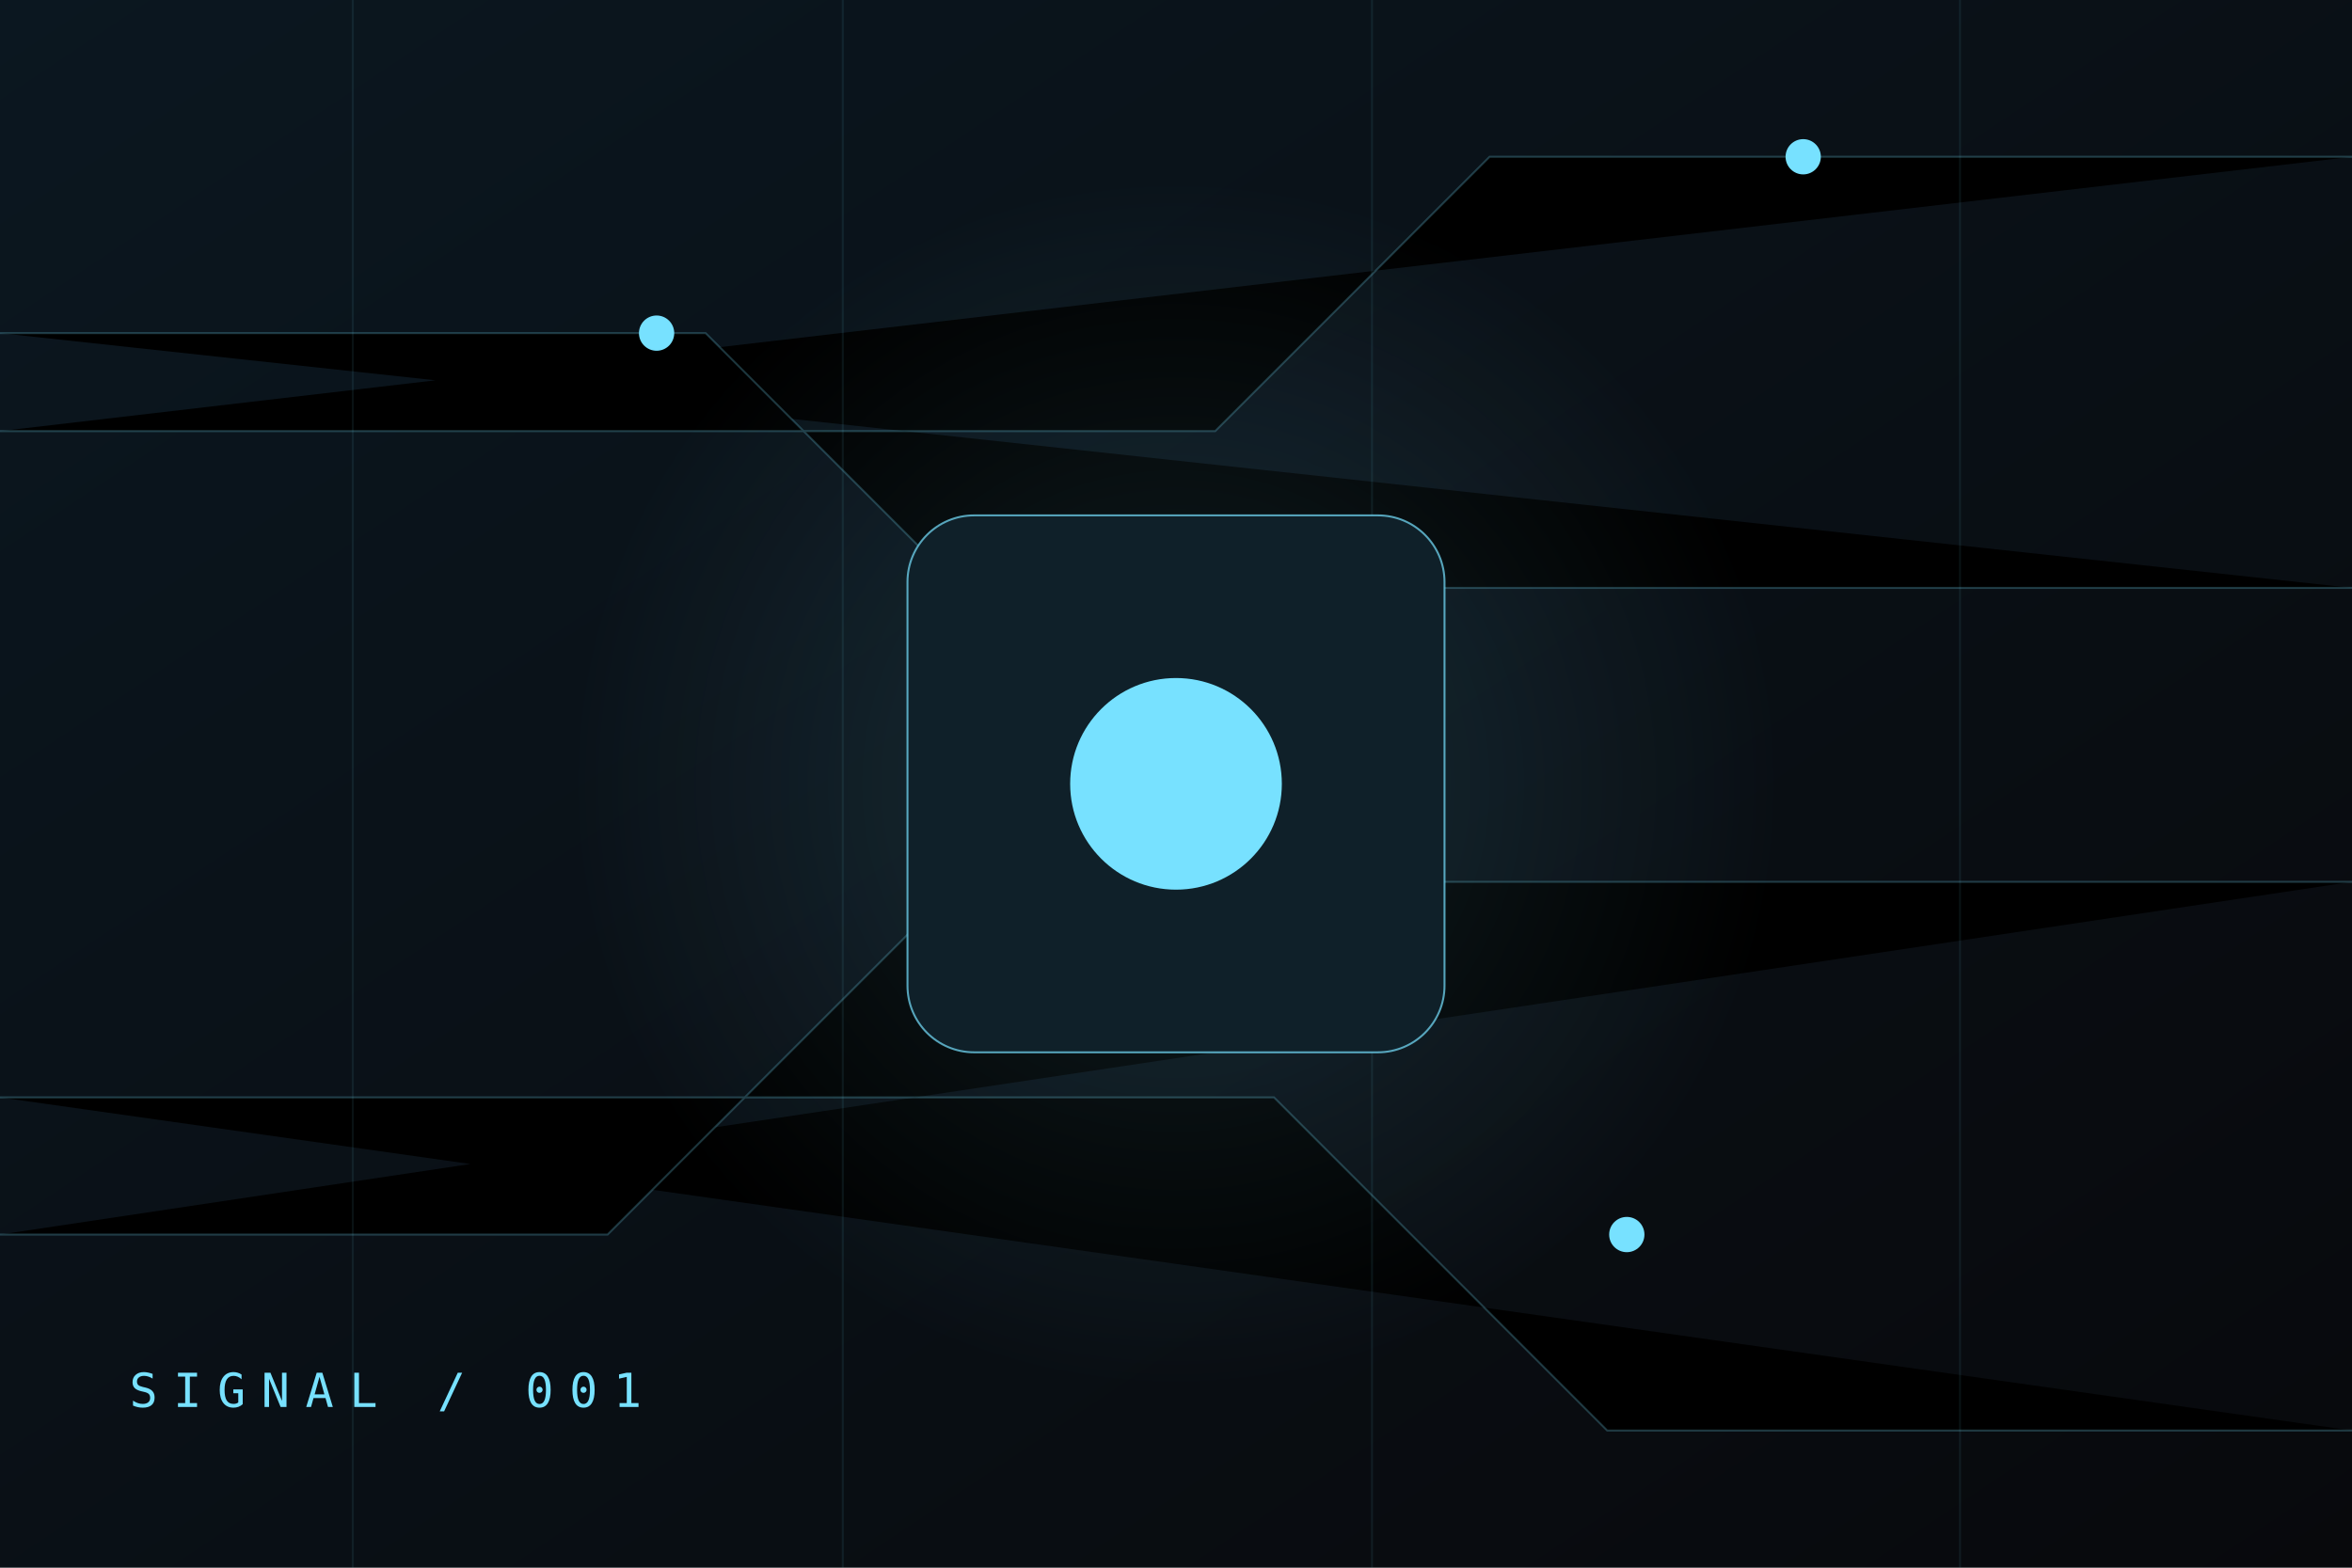
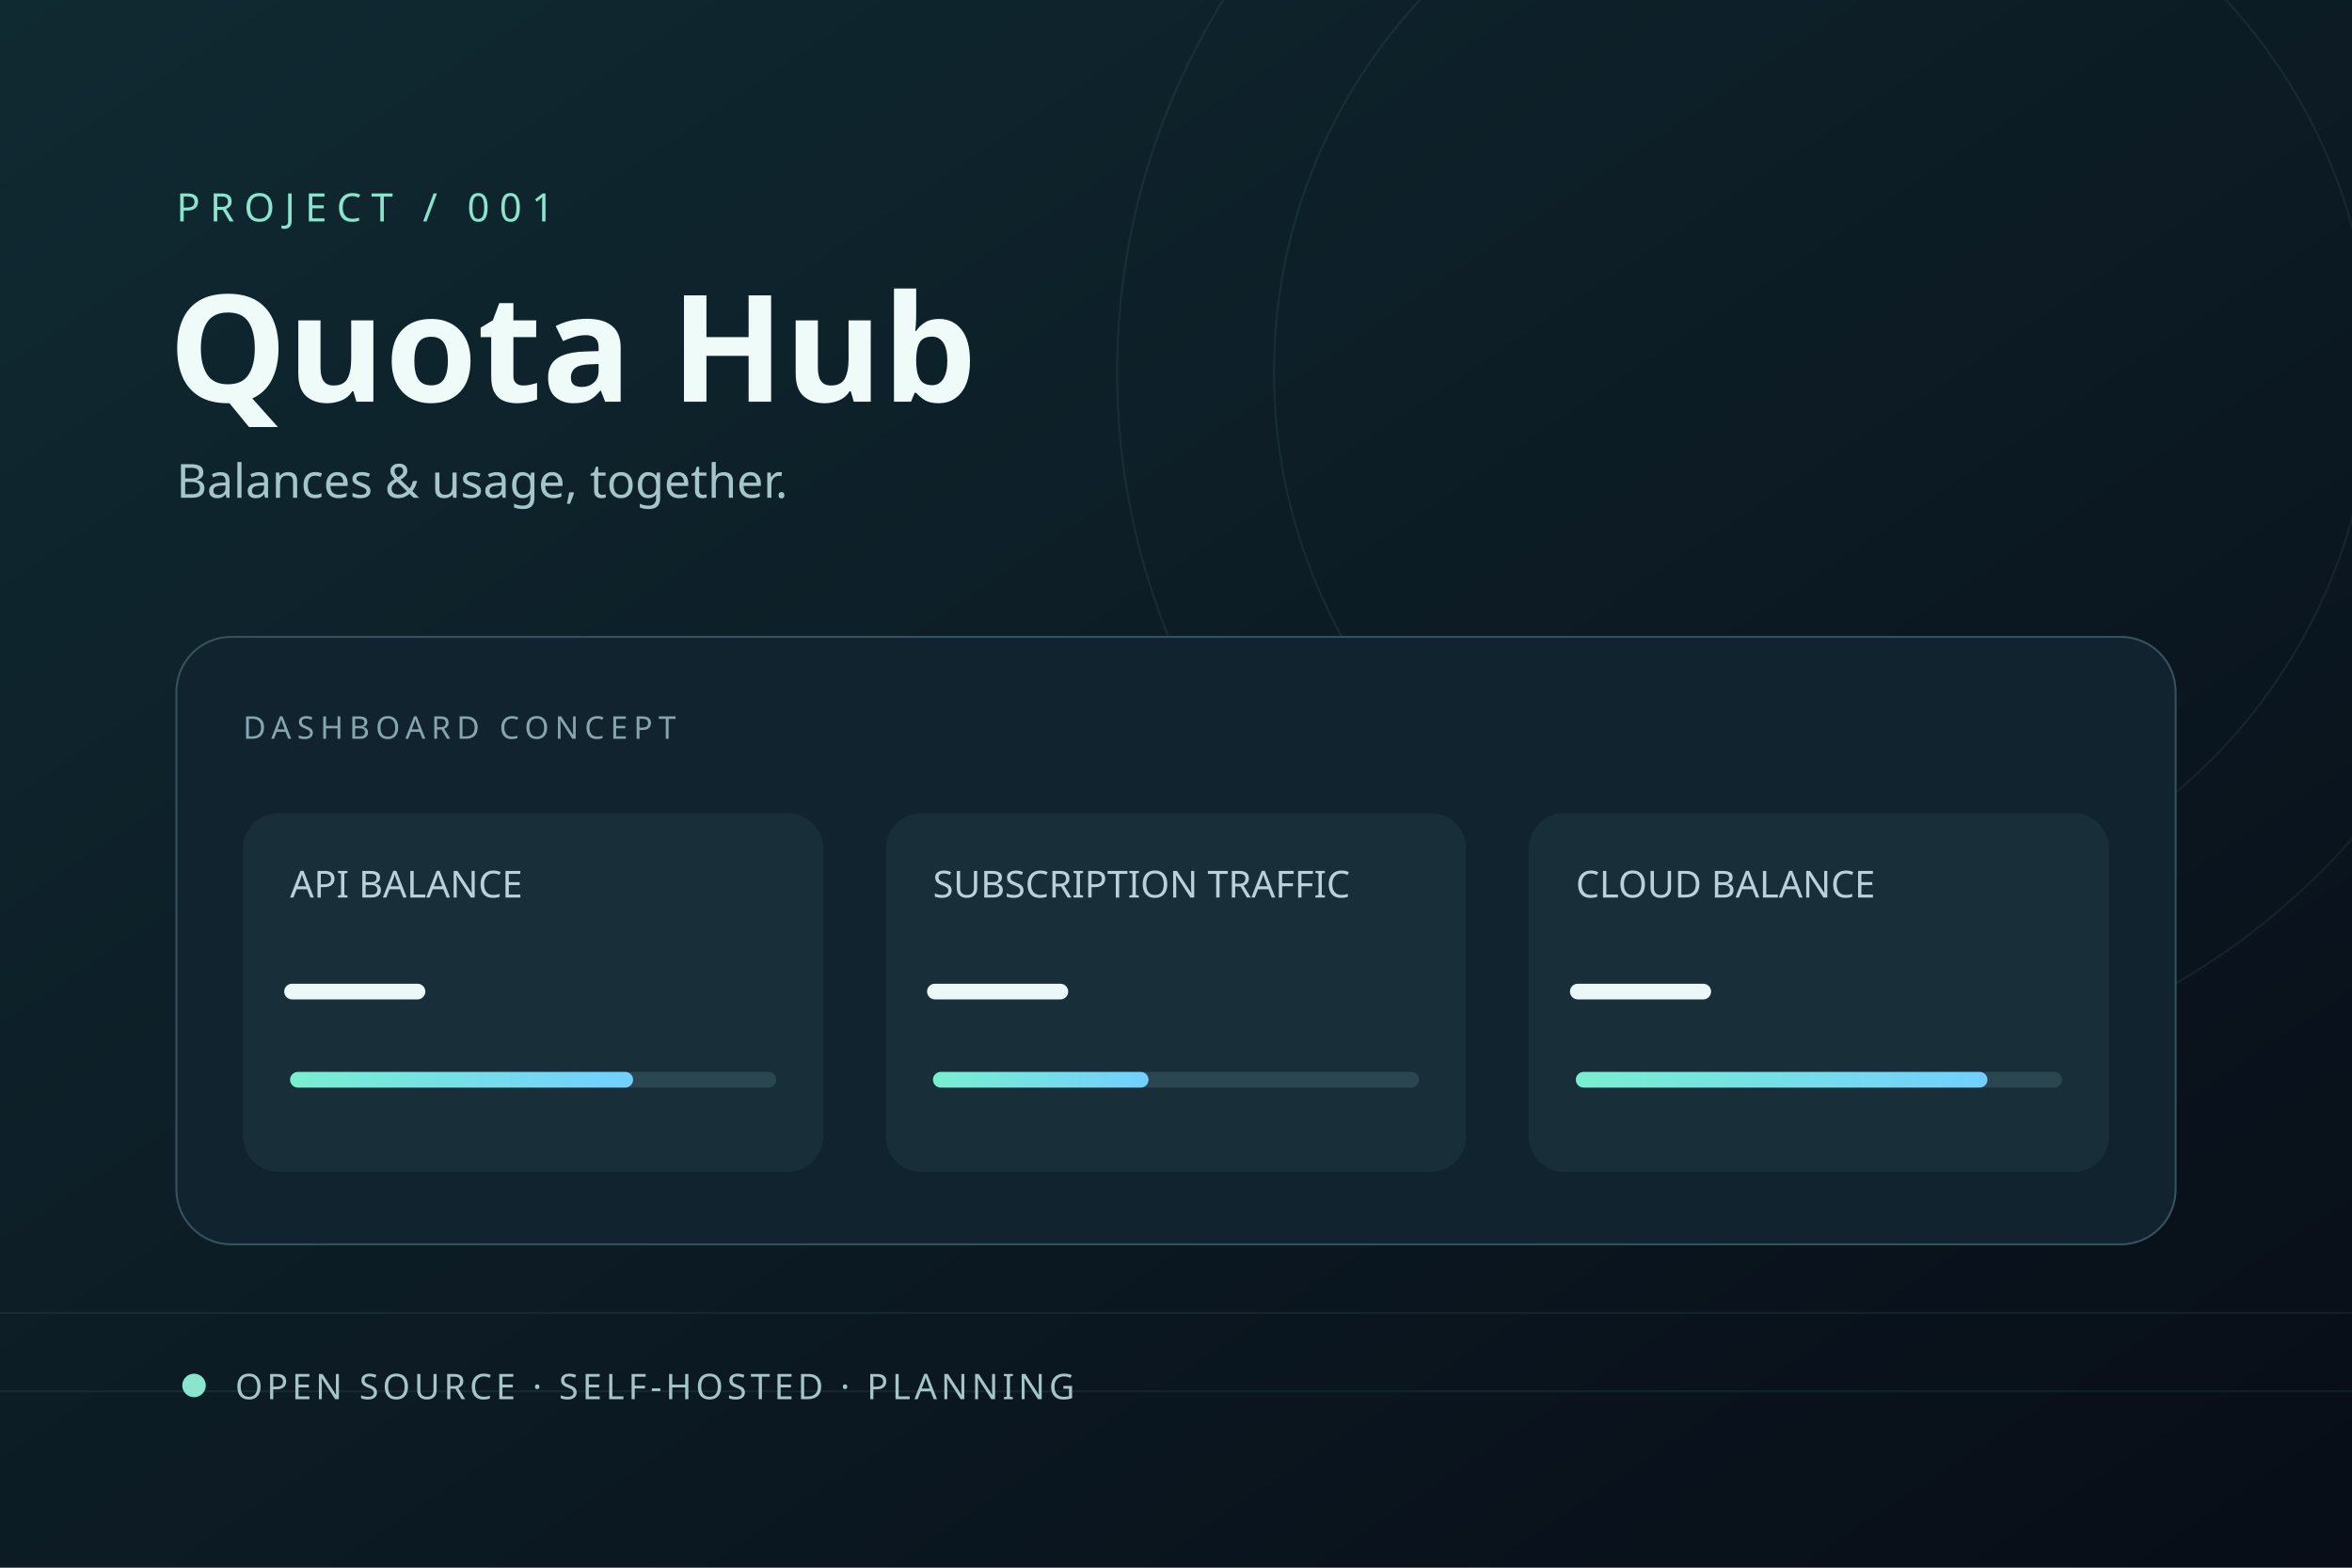
<svg xmlns="http://www.w3.org/2000/svg" viewBox="0 0 1200 800" role="img" aria-labelledby="title desc">
  <defs>
-     <linearGradient id="bg" x1="0" y1="0" x2="1" y2="1">
-       <stop stop-color="#0b1720" />
-       <stop offset="1" stop-color="#08090c" />
+     <linearGradient id="bg" x2="1" y2="1">
+       <stop stop-color="#102a32" />
+       <stop offset="1" stop-color="#080d17" />
    </linearGradient>
-     <radialGradient id="glow">
-       <stop stop-color="#77e1ff" stop-opacity=".55" />
-       <stop offset="1" stop-color="#77e1ff" stop-opacity="0" />
-     </radialGradient>
+     <linearGradient id="accent">
+       <stop stop-color="#79efd0" />
+       <stop offset="1" stop-color="#72cfff" />
+     </linearGradient>
  </defs>
  <rect width="1200" height="800" fill="url(#bg)" />
-   <g stroke="#77e1ff" stroke-opacity=".24">
-     <path d="M0 170h360l130 130h710M0 630h310l180-180h710M1200 80H760L620 220H0M1200 730H820L650 560H0" />
-     <path d="M180 0v800M430 0v800M700 0v800M1000 0v800" stroke-opacity=".08" />
+   <g fill="none" stroke="#90dcca" opacity=".08">
+     <circle cx="930" cy="190" r="280" />
+     <circle cx="930" cy="190" r="360" />
+     <path d="M0 670h1200M0 710h1200" />
  </g>
-   <circle cx="600" cy="400" r="310" fill="url(#glow)" opacity=".26" />
-   <rect x="463" y="263" width="274" height="274" rx="34" fill="#0f2029" stroke="#77e1ff" stroke-opacity=".7" />
-   <circle cx="600" cy="400" r="54" fill="#77e1ff" />
-   <g fill="#77e1ff">
-     <circle cx="335" cy="170" r="9" />
-     <circle cx="830" cy="630" r="9" />
-     <circle cx="920" cy="80" r="9" />
+   <g font-family="system-ui, sans-serif">
+     <text x="90" y="113" fill="#89e5ce" font-size="20" letter-spacing="5">PROJECT / 001</text>
+     <text x="86" y="205" fill="#eefbf8" font-size="76" font-weight="650">Quota Hub</text>
+     <text x="90" y="254" fill="#a5c5c8" font-size="24">Balances &amp; usage, together.</text>
+     <g transform="translate(90 325)">
+       <rect width="1020" height="310" rx="28" fill="#11232e" stroke="#35535d" />
+       <text x="34" y="52" fill="#87a5b1" font-size="16" letter-spacing="3">DASHBOARD CONCEPT</text>
+       <g transform="translate(34 90)">
+         <rect width="296" height="183" rx="18" fill="#182f3a" />
+         <text x="24" y="43" fill="#b9d1d8" font-size="19">API BALANCE</text>
+         <path d="M25 91h64" stroke="#ecf8f7" stroke-width="8" stroke-linecap="round" />
+         <rect x="24" y="132" width="248" height="8" rx="4" fill="#2a4751" />
+         <rect x="24" y="132" width="175" height="8" rx="4" fill="url(#accent)" />
+       </g>
+       <g transform="translate(362 90)">
+         <rect width="296" height="183" rx="18" fill="#182f3a" />
+         <text x="24" y="43" fill="#b9d1d8" font-size="19">SUBSCRIPTION TRAFFIC</text>
+         <path d="M25 91h64" stroke="#ecf8f7" stroke-width="8" stroke-linecap="round" />
+         <rect x="24" y="132" width="248" height="8" rx="4" fill="#2a4751" />
+         <rect x="24" y="132" width="110" height="8" rx="4" fill="url(#accent)" />
+       </g>
+       <g transform="translate(690 90)">
+         <rect width="296" height="183" rx="18" fill="#182f3a" />
+         <text x="24" y="43" fill="#b9d1d8" font-size="19">CLOUD BALANCE</text>
+         <path d="M25 91h64" stroke="#ecf8f7" stroke-width="8" stroke-linecap="round" />
+         <rect x="24" y="132" width="248" height="8" rx="4" fill="#2a4751" />
+         <rect x="24" y="132" width="210" height="8" rx="4" fill="url(#accent)" />
+       </g>
+     </g>
+     <circle cx="99" cy="707" r="6" fill="#89e5ce" />
+     <text x="120" y="714" fill="#a5c5c8" font-size="18" letter-spacing="2">OPEN SOURCE · SELF-HOSTED · PLANNING</text>
  </g>
-   <text x="66" y="718" fill="#77e1ff" font-family="monospace" font-size="24" letter-spacing="8">SIGNAL / 001</text>
</svg>
